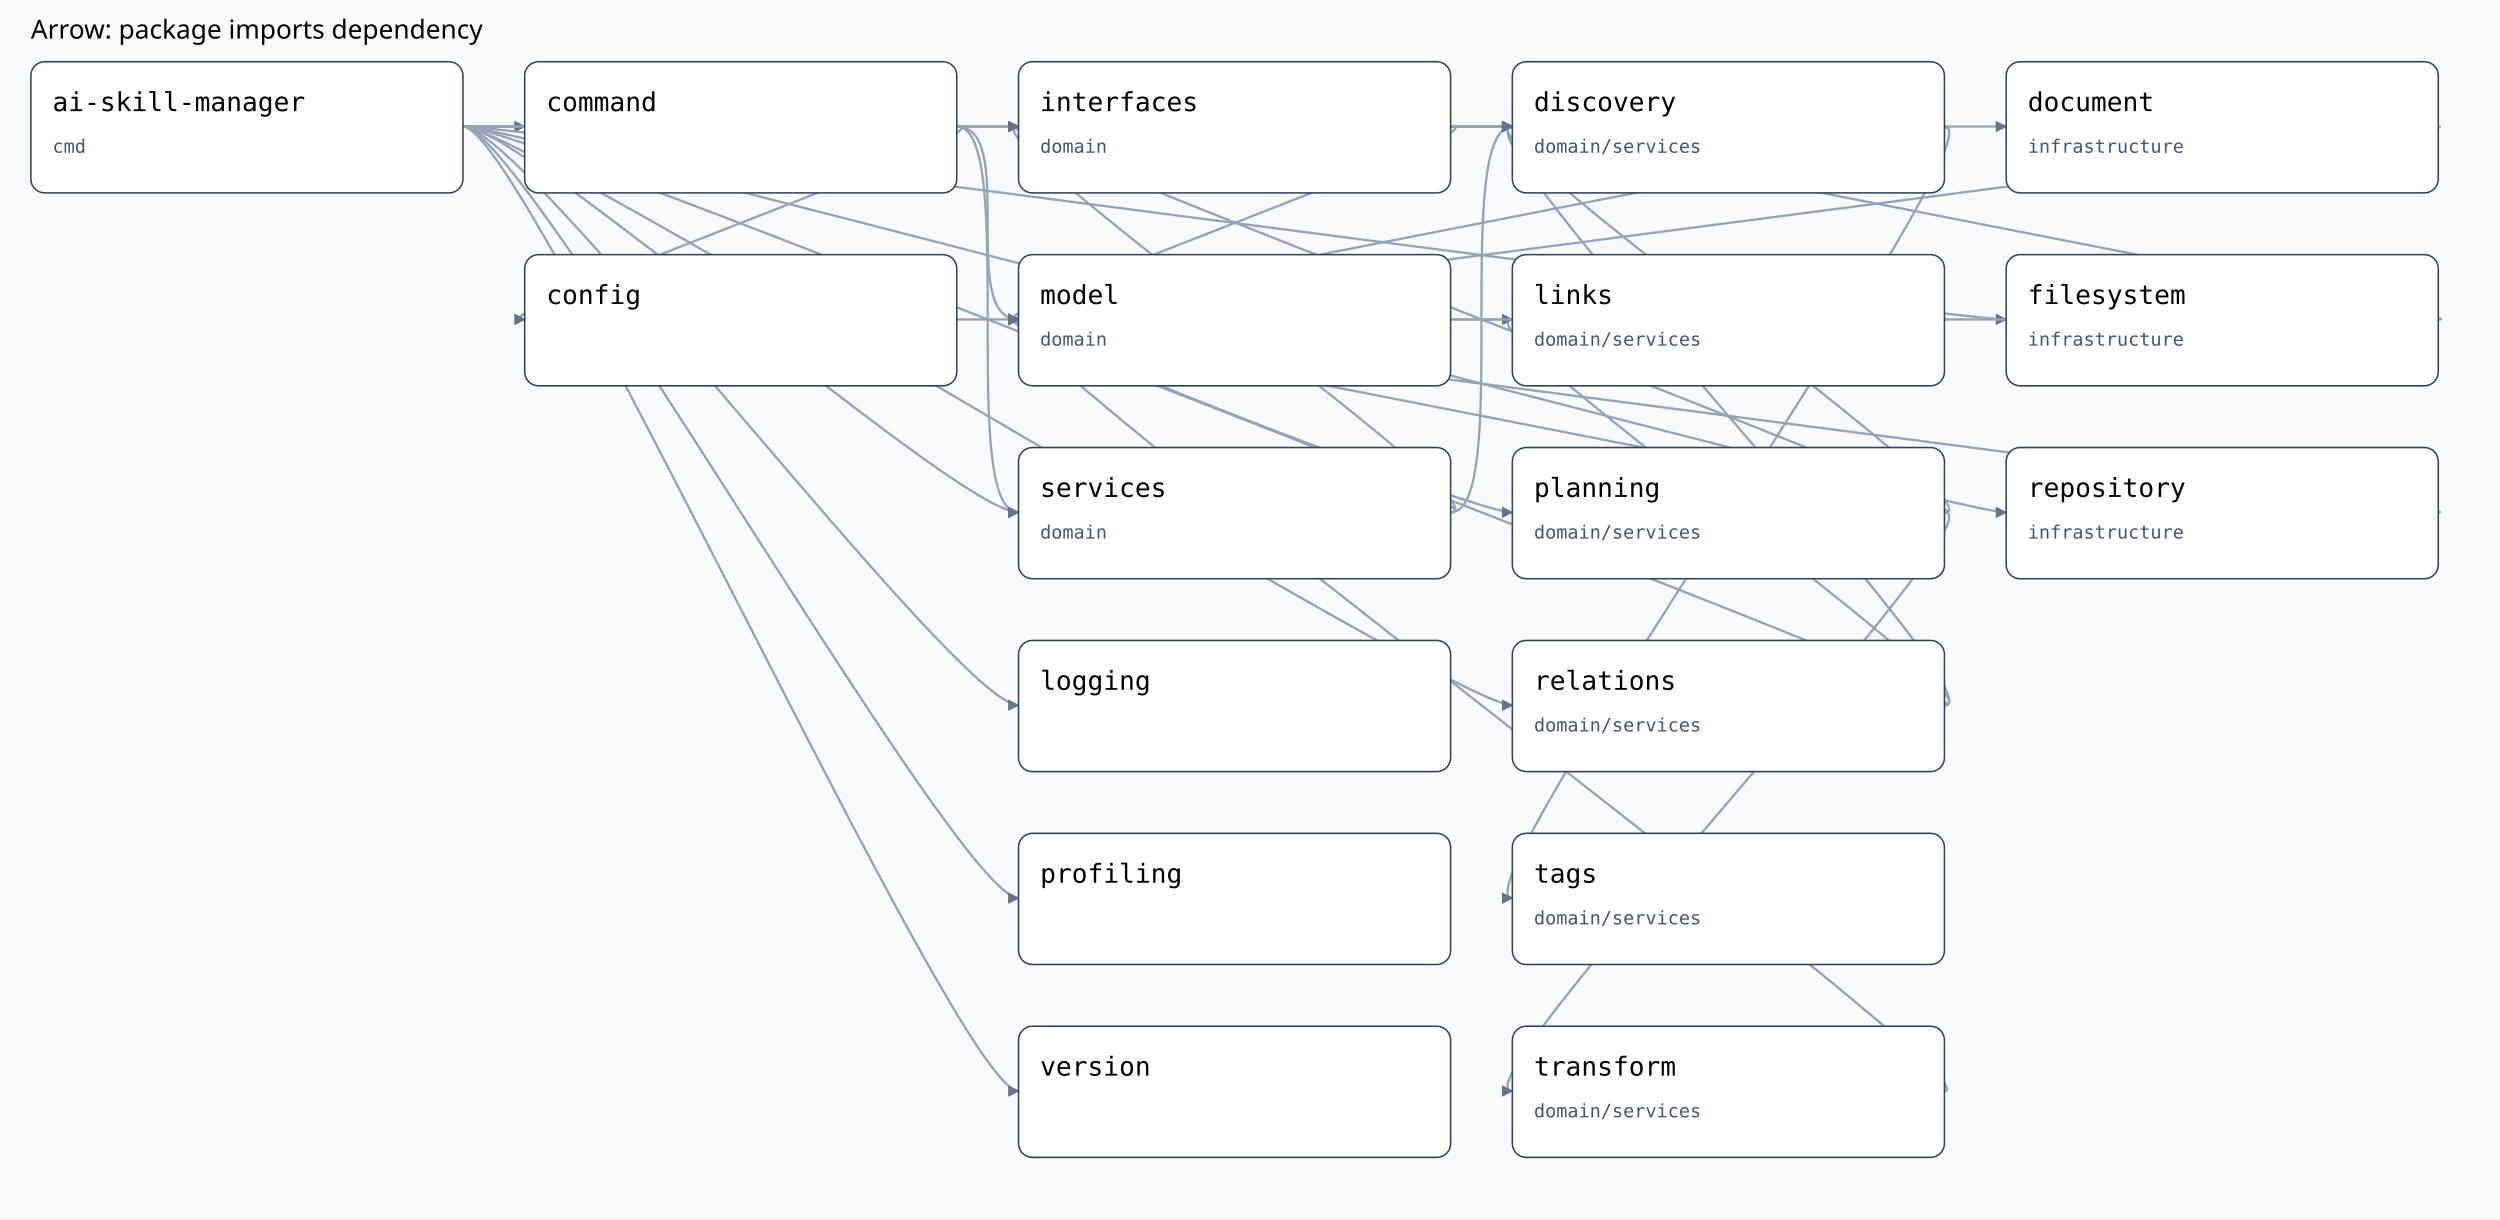
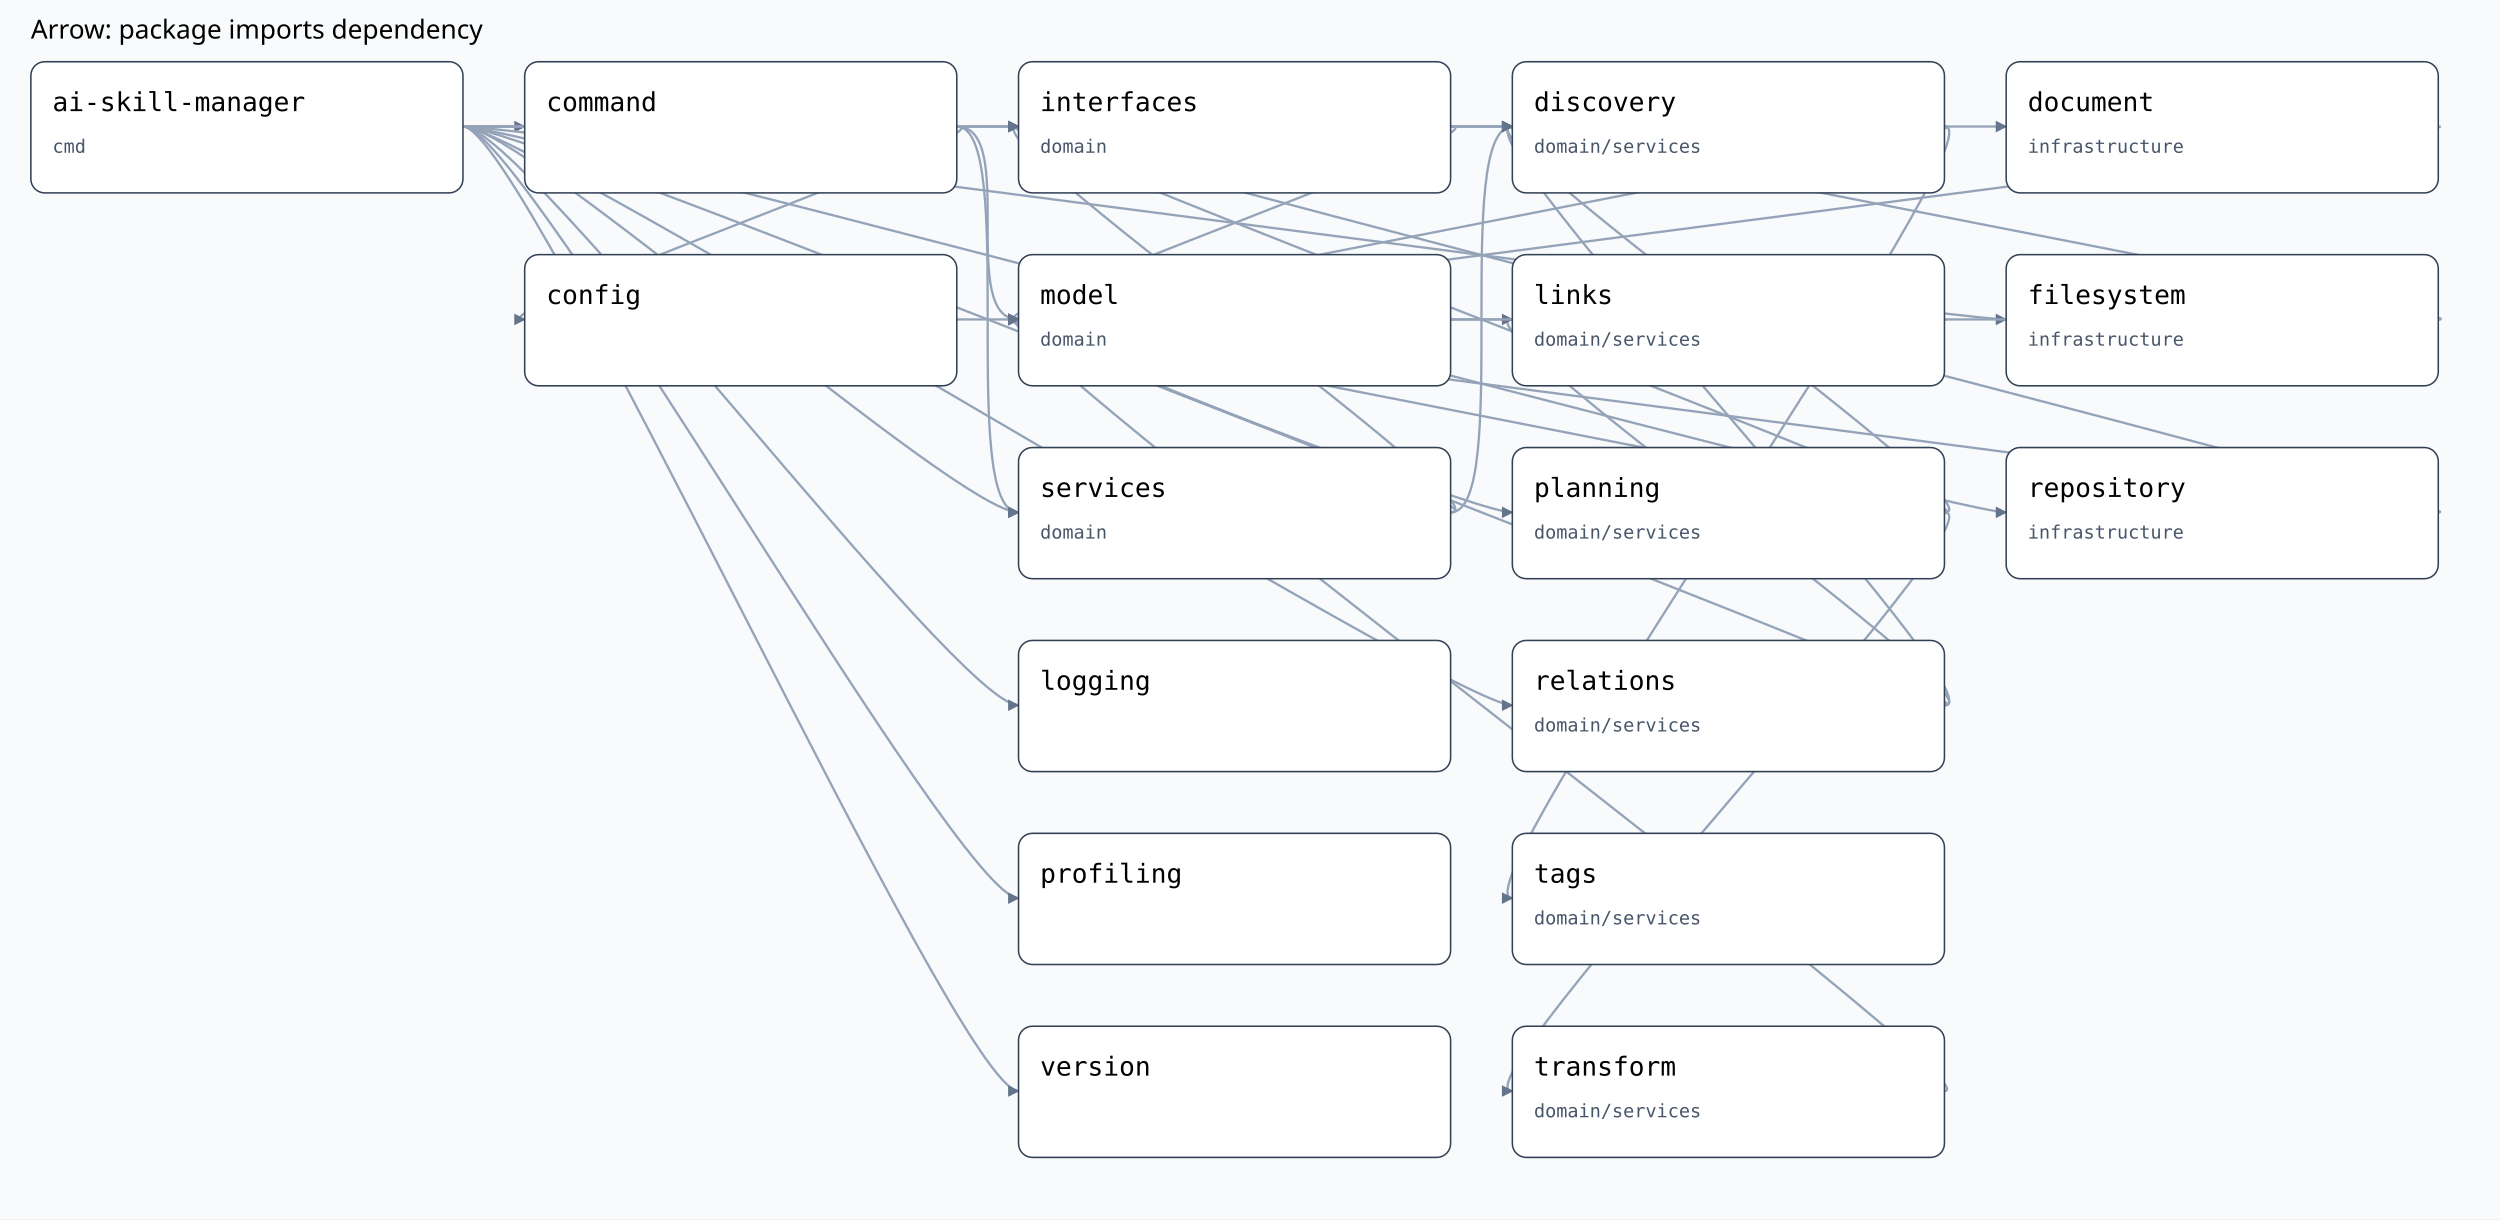
<svg xmlns="http://www.w3.org/2000/svg" viewBox="-20 -40 1620 790" role="img">
  <defs>
    <marker id="arrow" viewBox="0 0 10 10" refX="9" refY="5" markerWidth="5" markerHeight="5" orient="auto-start-reverse">
      <path d="M0 0L10 5L0 10z" fill="#64748b" />
    </marker>
  </defs>
  <rect x="-20" y="-40" width="1620" height="790" fill="#f8fafc" />
  <text x="0" y="-15" font-family="sans-serif" font-size="17">Arrow: package imports dependency</text>
  <path d="M280 42 C320 42 280 42 320 42" fill="none" stroke="#94a3b8" stroke-width="1.5" marker-end="url(#arrow)" />
+   <path d="M280 42 C320 42 600 42 640 42" fill="none" stroke="#94a3b8" stroke-width="1.5" marker-end="url(#arrow)" />
  <path d="M280 42 C320 42 600 292 640 292" fill="none" stroke="#94a3b8" stroke-width="1.5" marker-end="url(#arrow)" />
  <path d="M280 42 C320 42 920 42 960 42" fill="none" stroke="#94a3b8" stroke-width="1.5" marker-end="url(#arrow)" />
  <path d="M280 42 C320 42 920 292 960 292" fill="none" stroke="#94a3b8" stroke-width="1.5" marker-end="url(#arrow)" />
  <path d="M280 42 C320 42 920 417 960 417" fill="none" stroke="#94a3b8" stroke-width="1.5" marker-end="url(#arrow)" />
  <path d="M280 42 C320 42 1240 42 1280 42" fill="none" stroke="#94a3b8" stroke-width="1.5" marker-end="url(#arrow)" />
  <path d="M280 42 C320 42 1240 167 1280 167" fill="none" stroke="#94a3b8" stroke-width="1.5" marker-end="url(#arrow)" />
  <path d="M280 42 C320 42 1240 292 1280 292" fill="none" stroke="#94a3b8" stroke-width="1.5" marker-end="url(#arrow)" />
  <path d="M280 42 C320 42 600 417 640 417" fill="none" stroke="#94a3b8" stroke-width="1.5" marker-end="url(#arrow)" />
  <path d="M280 42 C320 42 600 542 640 542" fill="none" stroke="#94a3b8" stroke-width="1.5" marker-end="url(#arrow)" />
  <path d="M280 42 C320 42 600 667 640 667" fill="none" stroke="#94a3b8" stroke-width="1.5" marker-end="url(#arrow)" />
  <path d="M600 42 C640 42 280 167 320 167" fill="none" stroke="#94a3b8" stroke-width="1.5" marker-end="url(#arrow)" />
  <path d="M600 42 C640 42 600 167 640 167" fill="none" stroke="#94a3b8" stroke-width="1.5" marker-end="url(#arrow)" />
  <path d="M600 42 C640 42 600 292 640 292" fill="none" stroke="#94a3b8" stroke-width="1.5" marker-end="url(#arrow)" />
  <path d="M600 167 C640 167 600 167 640 167" fill="none" stroke="#94a3b8" stroke-width="1.5" marker-end="url(#arrow)" />
  <path d="M920 42 C960 42 600 167 640 167" fill="none" stroke="#94a3b8" stroke-width="1.5" marker-end="url(#arrow)" />
  <path d="M920 292 C960 292 600 42 640 42" fill="none" stroke="#94a3b8" stroke-width="1.5" marker-end="url(#arrow)" />
  <path d="M920 292 C960 292 600 167 640 167" fill="none" stroke="#94a3b8" stroke-width="1.5" marker-end="url(#arrow)" />
  <path d="M920 292 C960 292 920 42 960 42" fill="none" stroke="#94a3b8" stroke-width="1.5" marker-end="url(#arrow)" />
  <path d="M1240 42 C1280 42 600 42 640 42" fill="none" stroke="#94a3b8" stroke-width="1.5" marker-end="url(#arrow)" />
  <path d="M1240 42 C1280 42 600 167 640 167" fill="none" stroke="#94a3b8" stroke-width="1.5" marker-end="url(#arrow)" />
  <path d="M1240 42 C1280 42 920 542 960 542" fill="none" stroke="#94a3b8" stroke-width="1.5" marker-end="url(#arrow)" />
  <path d="M1240 167 C1280 167 600 167 640 167" fill="none" stroke="#94a3b8" stroke-width="1.5" marker-end="url(#arrow)" />
  <path d="M1240 292 C1280 292 600 42 640 42" fill="none" stroke="#94a3b8" stroke-width="1.5" marker-end="url(#arrow)" />
  <path d="M1240 292 C1280 292 600 167 640 167" fill="none" stroke="#94a3b8" stroke-width="1.5" marker-end="url(#arrow)" />
  <path d="M1240 292 C1280 292 920 42 960 42" fill="none" stroke="#94a3b8" stroke-width="1.5" marker-end="url(#arrow)" />
  <path d="M1240 292 C1280 292 920 667 960 667" fill="none" stroke="#94a3b8" stroke-width="1.5" marker-end="url(#arrow)" />
  <path d="M1240 417 C1280 417 600 167 640 167" fill="none" stroke="#94a3b8" stroke-width="1.5" marker-end="url(#arrow)" />
  <path d="M1240 417 C1280 417 920 42 960 42" fill="none" stroke="#94a3b8" stroke-width="1.5" marker-end="url(#arrow)" />
  <path d="M1240 417 C1280 417 920 167 960 167" fill="none" stroke="#94a3b8" stroke-width="1.5" marker-end="url(#arrow)" />
  <path d="M1240 667 C1280 667 600 167 640 167" fill="none" stroke="#94a3b8" stroke-width="1.5" marker-end="url(#arrow)" />
  <path d="M1560 42 C1600 42 600 167 640 167" fill="none" stroke="#94a3b8" stroke-width="1.5" marker-end="url(#arrow)" />
  <path d="M1560 167 C1600 167 600 167 640 167" fill="none" stroke="#94a3b8" stroke-width="1.5" marker-end="url(#arrow)" />
  <path d="M1560 167 C1600 167 920 42 960 42" fill="none" stroke="#94a3b8" stroke-width="1.5" marker-end="url(#arrow)" />
+   <path d="M1560 292 C1600 292 600 42 640 42" fill="none" stroke="#94a3b8" stroke-width="1.5" marker-end="url(#arrow)" />
  <path d="M1560 292 C1600 292 600 167 640 167" fill="none" stroke="#94a3b8" stroke-width="1.5" marker-end="url(#arrow)" />
  <g>
    <rect x="0" y="0" width="280" height="85" rx="9" fill="white" stroke="#334155" />
    <text x="14" y="32" font-family="monospace" font-size="17">ai-skill-manager</text>
    <text x="14" y="59" font-family="monospace" font-size="12" fill="#475569">cmd</text>
  </g>
  <g>
    <rect x="320" y="0" width="280" height="85" rx="9" fill="white" stroke="#334155" />
    <text x="334" y="32" font-family="monospace" font-size="17">command</text>
    <text x="334" y="59" font-family="monospace" font-size="12" fill="#475569" />
  </g>
  <g>
    <rect x="320" y="125" width="280" height="85" rx="9" fill="white" stroke="#334155" />
    <text x="334" y="157" font-family="monospace" font-size="17">config</text>
    <text x="334" y="184" font-family="monospace" font-size="12" fill="#475569" />
  </g>
  <g>
    <rect x="640" y="0" width="280" height="85" rx="9" fill="white" stroke="#334155" />
    <text x="654" y="32" font-family="monospace" font-size="17">interfaces</text>
    <text x="654" y="59" font-family="monospace" font-size="12" fill="#475569">domain</text>
  </g>
  <g>
    <rect x="640" y="125" width="280" height="85" rx="9" fill="white" stroke="#334155" />
    <text x="654" y="157" font-family="monospace" font-size="17">model</text>
    <text x="654" y="184" font-family="monospace" font-size="12" fill="#475569">domain</text>
  </g>
  <g>
    <rect x="640" y="250" width="280" height="85" rx="9" fill="white" stroke="#334155" />
    <text x="654" y="282" font-family="monospace" font-size="17">services</text>
    <text x="654" y="309" font-family="monospace" font-size="12" fill="#475569">domain</text>
  </g>
  <g>
    <rect x="960" y="0" width="280" height="85" rx="9" fill="white" stroke="#334155" />
    <text x="974" y="32" font-family="monospace" font-size="17">discovery</text>
    <text x="974" y="59" font-family="monospace" font-size="12" fill="#475569">domain/services</text>
  </g>
  <g>
    <rect x="960" y="125" width="280" height="85" rx="9" fill="white" stroke="#334155" />
    <text x="974" y="157" font-family="monospace" font-size="17">links</text>
    <text x="974" y="184" font-family="monospace" font-size="12" fill="#475569">domain/services</text>
  </g>
  <g>
    <rect x="960" y="250" width="280" height="85" rx="9" fill="white" stroke="#334155" />
    <text x="974" y="282" font-family="monospace" font-size="17">planning</text>
    <text x="974" y="309" font-family="monospace" font-size="12" fill="#475569">domain/services</text>
  </g>
  <g>
    <rect x="960" y="375" width="280" height="85" rx="9" fill="white" stroke="#334155" />
    <text x="974" y="407" font-family="monospace" font-size="17">relations</text>
    <text x="974" y="434" font-family="monospace" font-size="12" fill="#475569">domain/services</text>
  </g>
  <g>
    <rect x="960" y="500" width="280" height="85" rx="9" fill="white" stroke="#334155" />
    <text x="974" y="532" font-family="monospace" font-size="17">tags</text>
    <text x="974" y="559" font-family="monospace" font-size="12" fill="#475569">domain/services</text>
  </g>
  <g>
    <rect x="960" y="625" width="280" height="85" rx="9" fill="white" stroke="#334155" />
    <text x="974" y="657" font-family="monospace" font-size="17">transform</text>
    <text x="974" y="684" font-family="monospace" font-size="12" fill="#475569">domain/services</text>
  </g>
  <g>
    <rect x="1280" y="0" width="280" height="85" rx="9" fill="white" stroke="#334155" />
    <text x="1294" y="32" font-family="monospace" font-size="17">document</text>
    <text x="1294" y="59" font-family="monospace" font-size="12" fill="#475569">infrastructure</text>
  </g>
  <g>
    <rect x="1280" y="125" width="280" height="85" rx="9" fill="white" stroke="#334155" />
    <text x="1294" y="157" font-family="monospace" font-size="17">filesystem</text>
    <text x="1294" y="184" font-family="monospace" font-size="12" fill="#475569">infrastructure</text>
  </g>
  <g>
    <rect x="1280" y="250" width="280" height="85" rx="9" fill="white" stroke="#334155" />
    <text x="1294" y="282" font-family="monospace" font-size="17">repository</text>
    <text x="1294" y="309" font-family="monospace" font-size="12" fill="#475569">infrastructure</text>
  </g>
  <g>
    <rect x="640" y="375" width="280" height="85" rx="9" fill="white" stroke="#334155" />
    <text x="654" y="407" font-family="monospace" font-size="17">logging</text>
    <text x="654" y="434" font-family="monospace" font-size="12" fill="#475569" />
  </g>
  <g>
    <rect x="640" y="500" width="280" height="85" rx="9" fill="white" stroke="#334155" />
    <text x="654" y="532" font-family="monospace" font-size="17">profiling</text>
    <text x="654" y="559" font-family="monospace" font-size="12" fill="#475569" />
  </g>
  <g>
    <rect x="640" y="625" width="280" height="85" rx="9" fill="white" stroke="#334155" />
    <text x="654" y="657" font-family="monospace" font-size="17">version</text>
    <text x="654" y="684" font-family="monospace" font-size="12" fill="#475569" />
  </g>
</svg>
